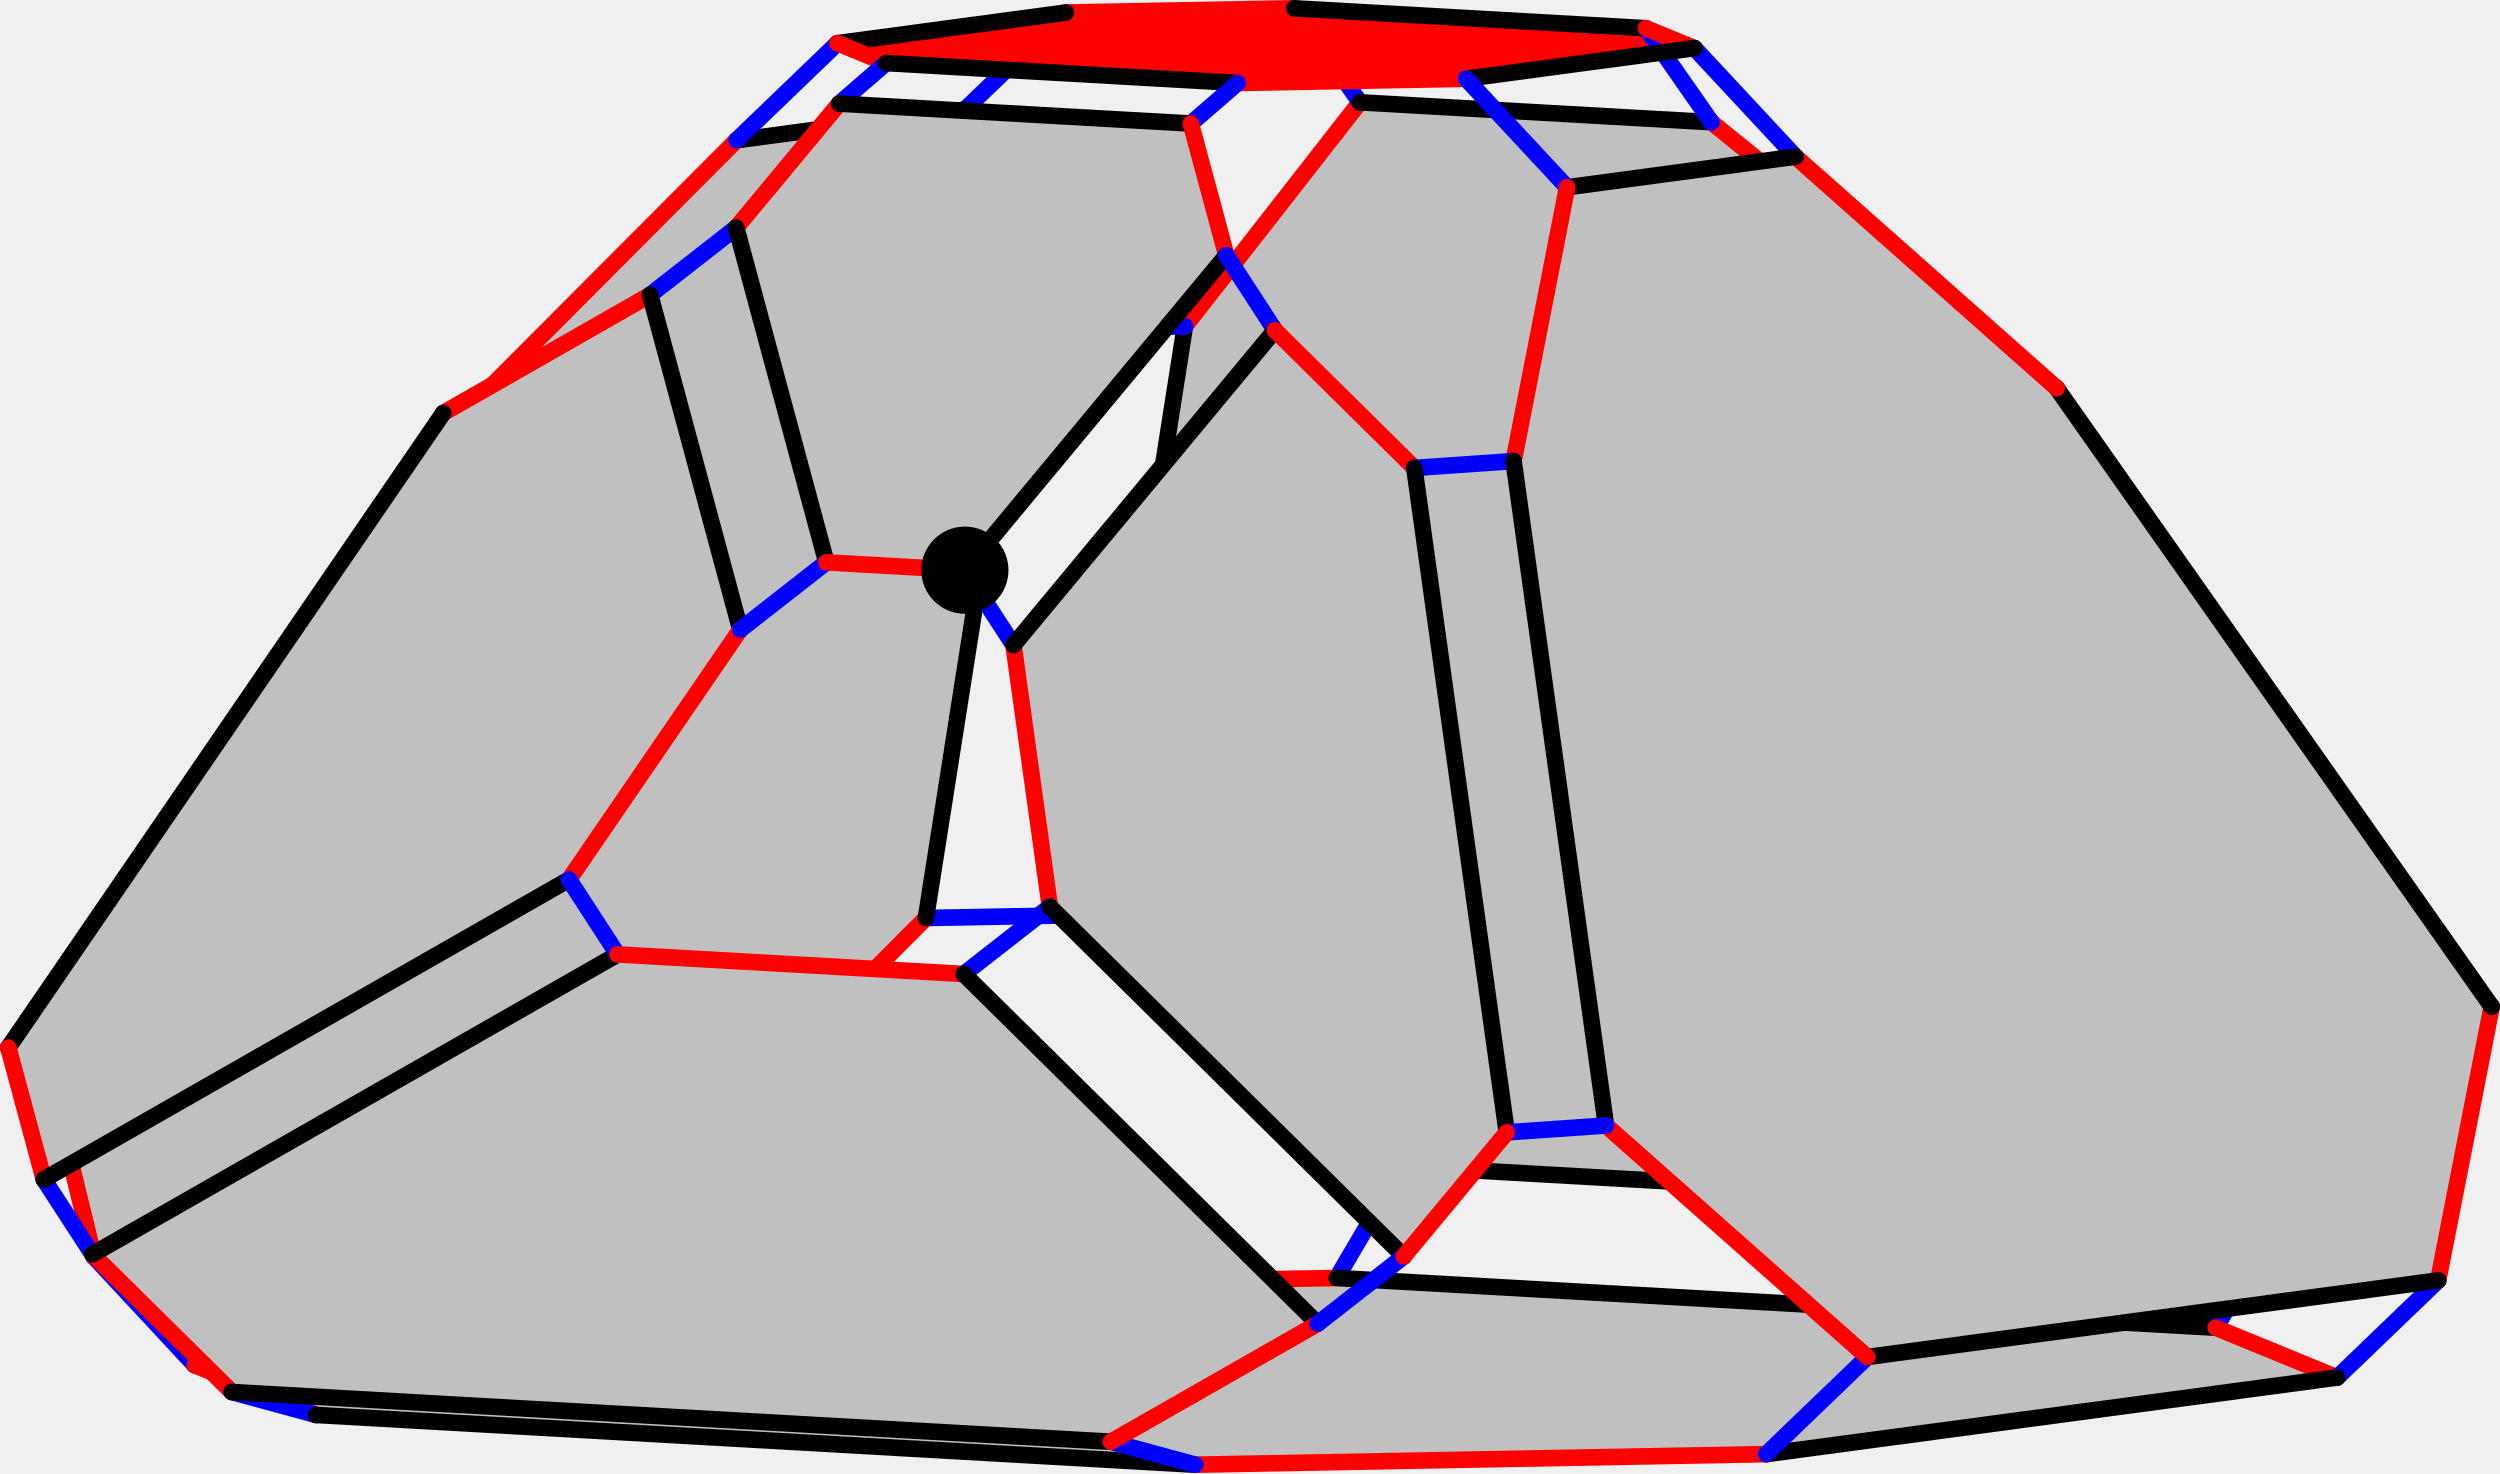
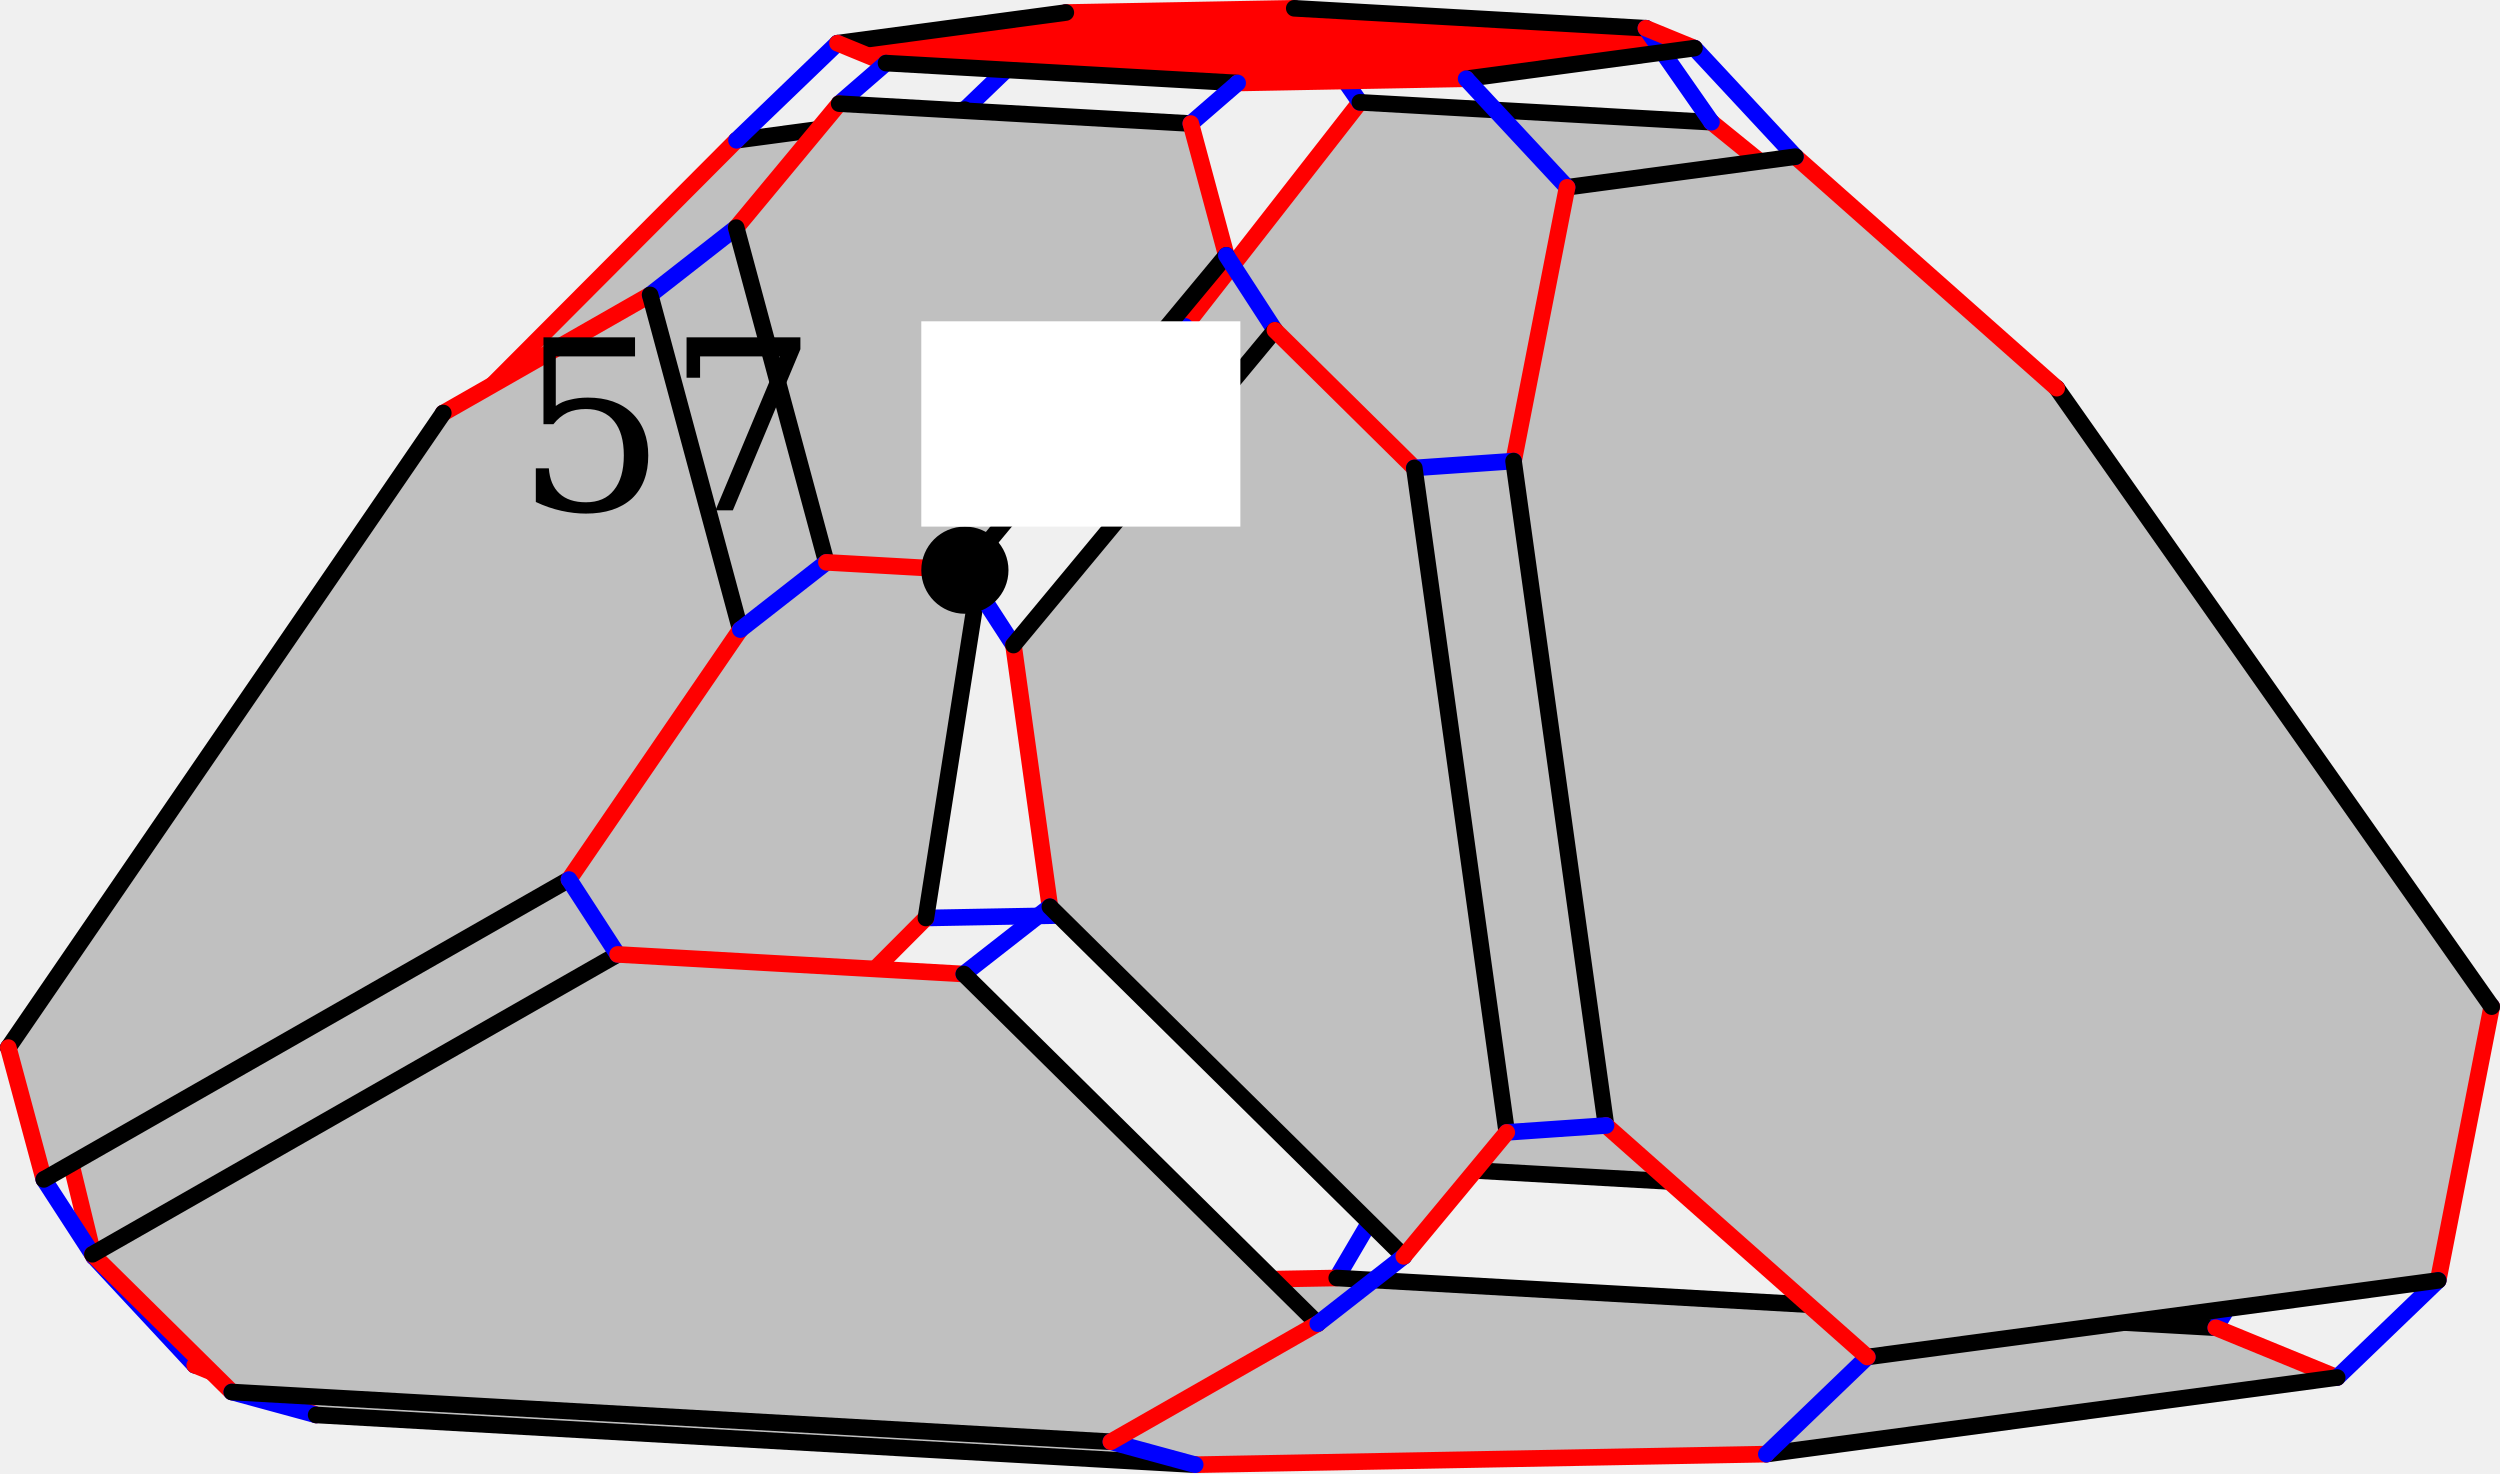
<svg xmlns="http://www.w3.org/2000/svg" width="602.192" height="354.814" version="1.1" id="svg1">
  <defs id="defs1" />
  <style id="style">
		.arc0 {
			fill:none;
			fill-rule:evenodd;
			stroke:black;
			stroke-width:4;
			stroke-linecap:round;
			stroke-linejoin:round;
			stroke-opacity:1;
		}
		.arc1 {
			fill:none;
			fill-rule:evenodd;
			stroke:red;
			stroke-width:4;
			stroke-linecap:round;
			stroke-linejoin:round;
			stroke-opacity:1;
		}
		.arc2 {
			fill:none;
			fill-rule:evenodd;
			stroke:blue;
			stroke-width:4;
			stroke-linecap:round;
			stroke-linejoin:round;
			stroke-opacity:1;
		}
		.arc3 {
			fill:none;
			fill-rule:evenodd;
			stroke:green;
			stroke-width:4;
			stroke-linecap:round;
			stroke-linejoin:round;
			stroke-opacity:1;
		}
		.topological-dart {
			fill:#000000;
			stroke:#000000;
			stroke-width:0;
			stroke-linecap:round;
			stroke-linejoin:round;
			stroke-dasharray:none;
			paint-order:markers fill stroke;
		}
	</style>
  <polygon points="672.116,264.43 756.814,269.224 831.447,329.79 936.223,478.759 894.089,532.716 682.343,520.731 607.711,460.165 629.982,318.387 " id="face_20_31_26_15_14_13_18_19" style="fill:#c0c0c0;stroke:none" opacity="1" transform="translate(-344.5596,-239.7828)" />
  <line class="arc1" id="link19_@1_18" x1="263.151" y1="220.383" x2="337.784" y2="280.948" />
  <line class="arc2" id="link19_@2_24" x1="263.151" y1="220.383" x2="223.027" y2="221.126" />
  <line class="arc0" id="link19_@0_20" x1="263.151" y1="220.383" x2="285.422" y2="78.604" />
  <line class="arc2" id="link18_@2_0" x1="337.784" y1="280.948" x2="321.986" y2="307.836" />
  <line class="arc0" id="link18_@0_13" x1="337.784" y1="280.948" x2="549.529" y2="292.933" />
  <polygon points="576.965,266.193 521.961,273.575 459.025,336.689 354.249,489.54 367.142,542.478 504.651,524.023 567.587,460.909 589.858,319.13 " id="face_25_36_41_30_29_28_23_24" style="fill:#c0c0c0;stroke:none" opacity="1" transform="translate(-344.5596,-239.7828)" />
  <line class="arc1" id="link24_@1_23" x1="223.027" y1="221.126" x2="160.091" y2="284.24" />
  <line class="arc0" id="link24_@0_25" x1="223.027" y1="221.126" x2="245.298" y2="79.348" />
  <polygon points="907.532,571.593 770.023,590.048 632.455,592.597 420.709,580.612 391.468,568.622 528.977,550.168 666.546,547.619 878.291,559.604 " id="face_7_6_5_4_3_2_1_0" style="fill:#c0c0c0;stroke:none" opacity="1" transform="translate(-344.5596,-239.7828)" />
  <line class="arc1" id="link0_@1_1" x1="321.986" y1="307.836" x2="184.418" y2="310.385" />
  <line class="arc0" id="link0_@0_7" x1="321.986" y1="307.836" x2="533.731" y2="319.821" />
  <line class="arc2" id="link23_@2_1" x1="160.091" y1="284.24" x2="184.418" y2="310.385" />
  <line class="arc0" id="link23_@0_28" x1="160.091" y1="284.24" x2="22.582" y2="302.695" />
  <line class="arc0" id="link1_@0_2" x1="184.418" y1="310.385" x2="46.909" y2="328.84" />
  <line class="arc1" id="link20_@1_31" x1="285.422" y1="78.604" x2="327.556" y2="24.647" />
  <line class="arc2" id="link20_@2_25" x1="285.422" y1="78.604" x2="245.298" y2="79.348" />
  <line class="arc1" id="link25_@1_36" x1="245.298" y1="79.348" x2="232.405" y2="26.41" />
  <line class="arc1" id="link13_@1_14" x1="549.529" y1="292.933" x2="591.663" y2="238.976" />
  <line class="arc2" id="link13_@2_7" x1="549.529" y1="292.933" x2="533.731" y2="319.821" />
  <line class="arc1" id="link7_@1_6" x1="533.731" y1="319.821" x2="562.972" y2="331.811" />
  <line class="arc2" id="link31_@2_32" x1="327.556" y1="24.647" x2="311.759" y2="2" />
  <line class="arc0" id="link31_@0_26" x1="327.556" y1="24.647" x2="412.255" y2="29.441" />
  <line class="arc2" id="link36_@2_37" x1="232.405" y1="26.41" x2="256.731" y2="3.019" />
  <line class="arc0" id="link36_@0_41" x1="232.405" y1="26.41" x2="177.401" y2="33.792" />
  <polygon points="752.713,251.373 697.709,258.755 642.682,259.774 557.984,254.98 546.287,250.184 601.291,242.802 656.318,241.783 741.016,246.577 " id="face_27_22_17_12_47_42_37_32" style="fill:#ff0000;stroke:none" opacity="1" transform="translate(-344.5596,-239.7828)" />
  <line class="arc1" id="link32_@1_37" x1="311.759" y1="2" x2="256.731" y2="3.019" />
  <line class="arc0" id="link32_@0_27" x1="311.759" y1="2" x2="396.457" y2="6.794" />
  <line class="arc2" id="link14_@2_9" x1="591.663" y1="238.976" x2="600.192" y2="242.473" />
  <line class="arc0" id="link14_@0_15" x1="591.663" y1="238.976" x2="486.887" y2="90.007" />
  <line class="arc0" id="link37_@0_42" x1="256.731" y1="3.019" x2="201.728" y2="10.401" />
  <line class="arc1" id="link26_@1_15" x1="412.255" y1="29.441" x2="486.887" y2="90.007" />
  <line class="arc2" id="link26_@2_27" x1="412.255" y1="29.441" x2="396.457" y2="6.794" />
  <line class="arc2" id="link15_@2_10" x1="486.887" y1="90.007" x2="495.416" y2="93.504" />
  <polygon points="777.039,277.517 722.036,284.899 709.143,350.846 731.413,510.888 794.349,566.658 931.859,548.203 944.752,482.256 839.975,333.287 " id="face_10_21_16_45_44_43_8_9" style="fill:#c0c0c0;stroke:none" opacity="1" transform="translate(-344.5596,-239.7828)" />
  <line class="arc1" id="link9_@1_8" x1="600.192" y1="242.473" x2="587.299" y2="308.42" />
  <line class="arc0" id="link9_@0_10" x1="600.192" y1="242.473" x2="495.416" y2="93.504" />
  <line class="arc1" id="link28_@1_29" x1="22.582" y1="302.695" x2="9.689" y2="249.758" />
  <line class="arc2" id="link28_@2_2" x1="22.582" y1="302.695" x2="46.909" y2="328.84" />
  <line class="arc1" id="link27_@1_22" x1="396.457" y1="6.794" x2="408.153" y2="11.59" />
  <line class="arc1" id="link2_@1_3" x1="46.909" y1="328.84" x2="76.15" y2="340.829" />
  <line class="arc1" id="link10_@1_21" x1="495.416" y1="93.504" x2="432.48" y2="37.734" />
  <line class="arc1" id="link41_@1_30" x1="177.401" y1="33.792" x2="114.465" y2="96.906" />
  <line class="arc2" id="link41_@2_42" x1="177.401" y1="33.792" x2="201.728" y2="10.401" />
  <line class="arc2" id="link6_@2_8" x1="562.972" y1="331.811" x2="587.299" y2="308.42" />
  <line class="arc0" id="link6_@0_5" x1="562.972" y1="331.811" x2="425.463" y2="350.266" />
  <line class="arc1" id="link42_@1_47" x1="201.728" y1="10.401" x2="213.424" y2="15.197" />
  <line class="arc0" id="link8_@0_43" x1="587.299" y1="308.42" x2="449.79" y2="326.875" />
  <line class="arc2" id="link22_@2_21" x1="408.153" y1="11.59" x2="432.48" y2="37.734" />
  <line class="arc0" id="link22_@0_17" x1="408.153" y1="11.59" x2="353.15" y2="18.972" />
  <line class="arc2" id="link30_@2_35" x1="114.465" y1="96.906" x2="106.776" y2="99.486" />
  <line class="arc0" id="link30_@0_29" x1="114.465" y1="96.906" x2="9.689" y2="249.758" />
  <line class="arc0" id="link21_@0_16" x1="432.48" y1="37.734" x2="377.476" y2="45.116" />
  <line class="arc2" id="link29_@2_34" x1="9.689" y1="249.758" x2="2" y2="252.337" />
  <polygon points="355.116,523.875 481.615,451.644 522.886,391.437 501.163,310.817 451.336,339.268 346.56,492.12 " id="face_34_50_51_53_52_35" style="fill:#c0c0c0;stroke:none" opacity="1" transform="translate(-344.5596,-239.7828)" />
  <line class="arc1" id="link35_@1_52" x1="106.776" y1="99.486" x2="156.603" y2="71.034" />
  <line class="arc0" id="link35_@0_34" x1="106.776" y1="99.486" x2="2" y2="252.337" />
  <line class="arc2" id="link47_@2_46" x1="213.424" y1="15.197" x2="202.14" y2="24.967" />
  <line class="arc0" id="link47_@0_12" x1="213.424" y1="15.197" x2="298.122" y2="19.991" />
  <line class="arc1" id="link34_@1_50" x1="2" y1="252.337" x2="10.556" y2="284.092" />
  <line class="arc2" id="link52_@2_54" x1="156.603" y1="71.034" x2="177.334" y2="54.835" />
  <line class="arc0" id="link52_@0_53" x1="156.603" y1="71.034" x2="178.326" y2="151.655" />
  <polygon points="576.979,377.126 639.954,301.3 631.398,269.544 546.7,264.75 521.894,294.618 543.617,375.238 " id="face_55_57_56_11_46_54" style="fill:#c0c0c0;stroke:none" opacity="1" transform="translate(-344.5596,-239.7828)" />
  <line class="arc1" id="link54_@1_46" x1="177.334" y1="54.835" x2="202.14" y2="24.967" />
  <line class="arc0" id="link54_@0_55" x1="177.334" y1="54.835" x2="199.057" y2="135.455" />
  <line class="arc0" id="link46_@0_11" x1="202.14" y1="24.967" x2="286.838" y2="29.761" />
  <line class="arc2" id="link50_@2_48" x1="10.556" y1="284.092" x2="22.26" y2="302.128" />
  <line class="arc0" id="link50_@0_51" x1="10.556" y1="284.092" x2="137.056" y2="211.861" />
  <polygon points="576.724,474.4 661.97,558.616 612.143,587.067 400.398,575.082 366.82,541.91 493.319,469.68 " id="face_49_63_62_38_33_48" style="fill:#c0c0c0;stroke:none" opacity="1" transform="translate(-344.5596,-239.7828)" />
  <line class="arc1" id="link48_@1_33" x1="22.26" y1="302.128" x2="55.838" y2="335.299" />
  <line class="arc0" id="link48_@0_49" x1="22.26" y1="302.128" x2="148.759" y2="229.897" />
  <line class="arc1" id="link17_@1_12" x1="353.15" y1="18.972" x2="298.122" y2="19.991" />
  <line class="arc2" id="link17_@2_16" x1="353.15" y1="18.972" x2="377.476" y2="45.116" />
  <line class="arc2" id="link3_@2_33" x1="76.15" y1="340.829" x2="55.838" y2="335.299" />
  <line class="arc0" id="link3_@0_4" x1="76.15" y1="340.829" x2="287.895" y2="352.814" />
  <line class="arc2" id="link12_@2_11" x1="298.122" y1="19.991" x2="286.838" y2="29.761" />
  <line class="arc1" id="link16_@1_45" x1="377.476" y1="45.116" x2="364.583" y2="111.063" />
  <line class="arc1" id="link53_@1_51" x1="178.326" y1="151.655" x2="137.056" y2="211.861" />
  <line class="arc2" id="link53_@2_55" x1="178.326" y1="151.655" x2="199.057" y2="135.455" />
  <line class="arc2" id="link51_@2_49" x1="137.056" y1="211.861" x2="148.759" y2="229.897" />
  <line class="arc1" id="link55_@1_57" x1="199.057" y1="135.455" x2="232.419" y2="137.343" />
  <line class="arc1" id="link11_@1_56" x1="286.838" y1="29.761" x2="295.394" y2="61.517" />
  <line class="arc0" id="link33_@0_38" x1="55.838" y1="335.299" x2="267.584" y2="347.284" />
  <line class="arc1" id="link49_@1_63" x1="148.759" y1="229.897" x2="232.164" y2="234.617" />
  <line class="arc2" id="link57_@2_59" x1="232.419" y1="137.343" x2="244.123" y2="155.379" />
  <line class="arc0" id="link57_@0_56" x1="232.419" y1="137.343" x2="295.394" y2="61.517" />
  <circle id="dart57" cx="232.419" cy="137.343" r="10" stroke="#000000" fill="#000000" />
  <line class="arc2" id="link56_@2_58" x1="295.394" y1="61.517" x2="307.099" y2="79.552" />
  <polygon points="685.236,352.507 707.507,512.549 682.701,542.416 597.455,458.201 588.683,395.161 651.658,319.335 " id="face_58_40_39_60_61_59" style="fill:#c0c0c0;stroke:none" opacity="1" transform="translate(-344.5596,-239.7828)" />
  <line class="arc1" id="link59_@1_61" x1="244.123" y1="155.379" x2="252.895" y2="218.418" />
  <line class="arc0" id="link59_@0_58" x1="244.123" y1="155.379" x2="307.099" y2="79.552" />
  <line class="arc1" id="link58_@1_40" x1="307.099" y1="79.552" x2="340.676" y2="112.724" />
  <line class="arc2" id="link45_@2_40" x1="364.583" y1="111.063" x2="340.676" y2="112.724" />
  <line class="arc0" id="link45_@0_44" x1="364.583" y1="111.063" x2="386.854" y2="271.105" />
  <line class="arc2" id="link63_@2_61" x1="232.164" y1="234.617" x2="252.895" y2="218.418" />
  <line class="arc0" id="link63_@0_62" x1="232.164" y1="234.617" x2="317.411" y2="318.833" />
  <line class="arc0" id="link61_@0_60" x1="252.895" y1="218.418" x2="338.142" y2="302.634" />
  <line class="arc0" id="link40_@0_39" x1="340.676" y1="112.724" x2="362.947" y2="272.766" />
  <line class="arc1" id="link5_@1_4" x1="425.463" y1="350.266" x2="287.895" y2="352.814" />
  <line class="arc2" id="link5_@2_43" x1="425.463" y1="350.266" x2="449.79" y2="326.875" />
  <line class="arc1" id="link43_@1_44" x1="449.79" y1="326.875" x2="386.854" y2="271.105" />
  <line class="arc2" id="link4_@2_38" x1="287.895" y1="352.814" x2="267.584" y2="347.284" />
  <line class="arc1" id="link38_@1_62" x1="267.584" y1="347.284" x2="317.411" y2="318.833" />
  <line class="arc2" id="link44_@2_39" x1="386.854" y1="271.105" x2="362.947" y2="272.766" />
  <line class="arc2" id="link62_@2_60" x1="317.411" y1="318.833" x2="338.142" y2="302.634" />
  <line class="arc1" id="link39_@1_60" x1="362.947" y1="272.766" x2="338.142" y2="302.634" />
+   <g id="g3" transform="translate(-23.61841,79.42503)">
+     <g id="g1" transform="translate(56.67055,-30.18597)">
+       <g id="g3-7" transform="matrix(1.531112,0,0,1.531112,-187.0785,5.001546)" style="stroke-width:0.653">
+         <g id="g2-3" transform="translate(-6,-4)" style="stroke-width:0.653">
+           <rect style="fill:#ffffff;fill-opacity:1;stroke-width:0.871;stroke-linecap:round" id="rect1-6" width="50.197" height="32.297" x="251.537" y="19.122" />
+           <text xml:space="preserve" style="font-size:37.333px;font-family:'DejaVu Math TeX Gyre';-inkscape-font-specification:'DejaVu Math TeX Gyre';text-align:center;writing-mode:lr-tb;direction:ltr;text-anchor:middle;fill:#000000;fill-opacity:1;stroke-width:0.871;stroke-linecap:round" x="276.561" y="48.859" id="text1-1">
+             <tspan id="tspan1-2" x="276.561" y="48.859" style="stroke-width:0.871">57</tspan>
+           </text>
+         </g>
+       </g>
+     </g>
+   </g>
</svg>
